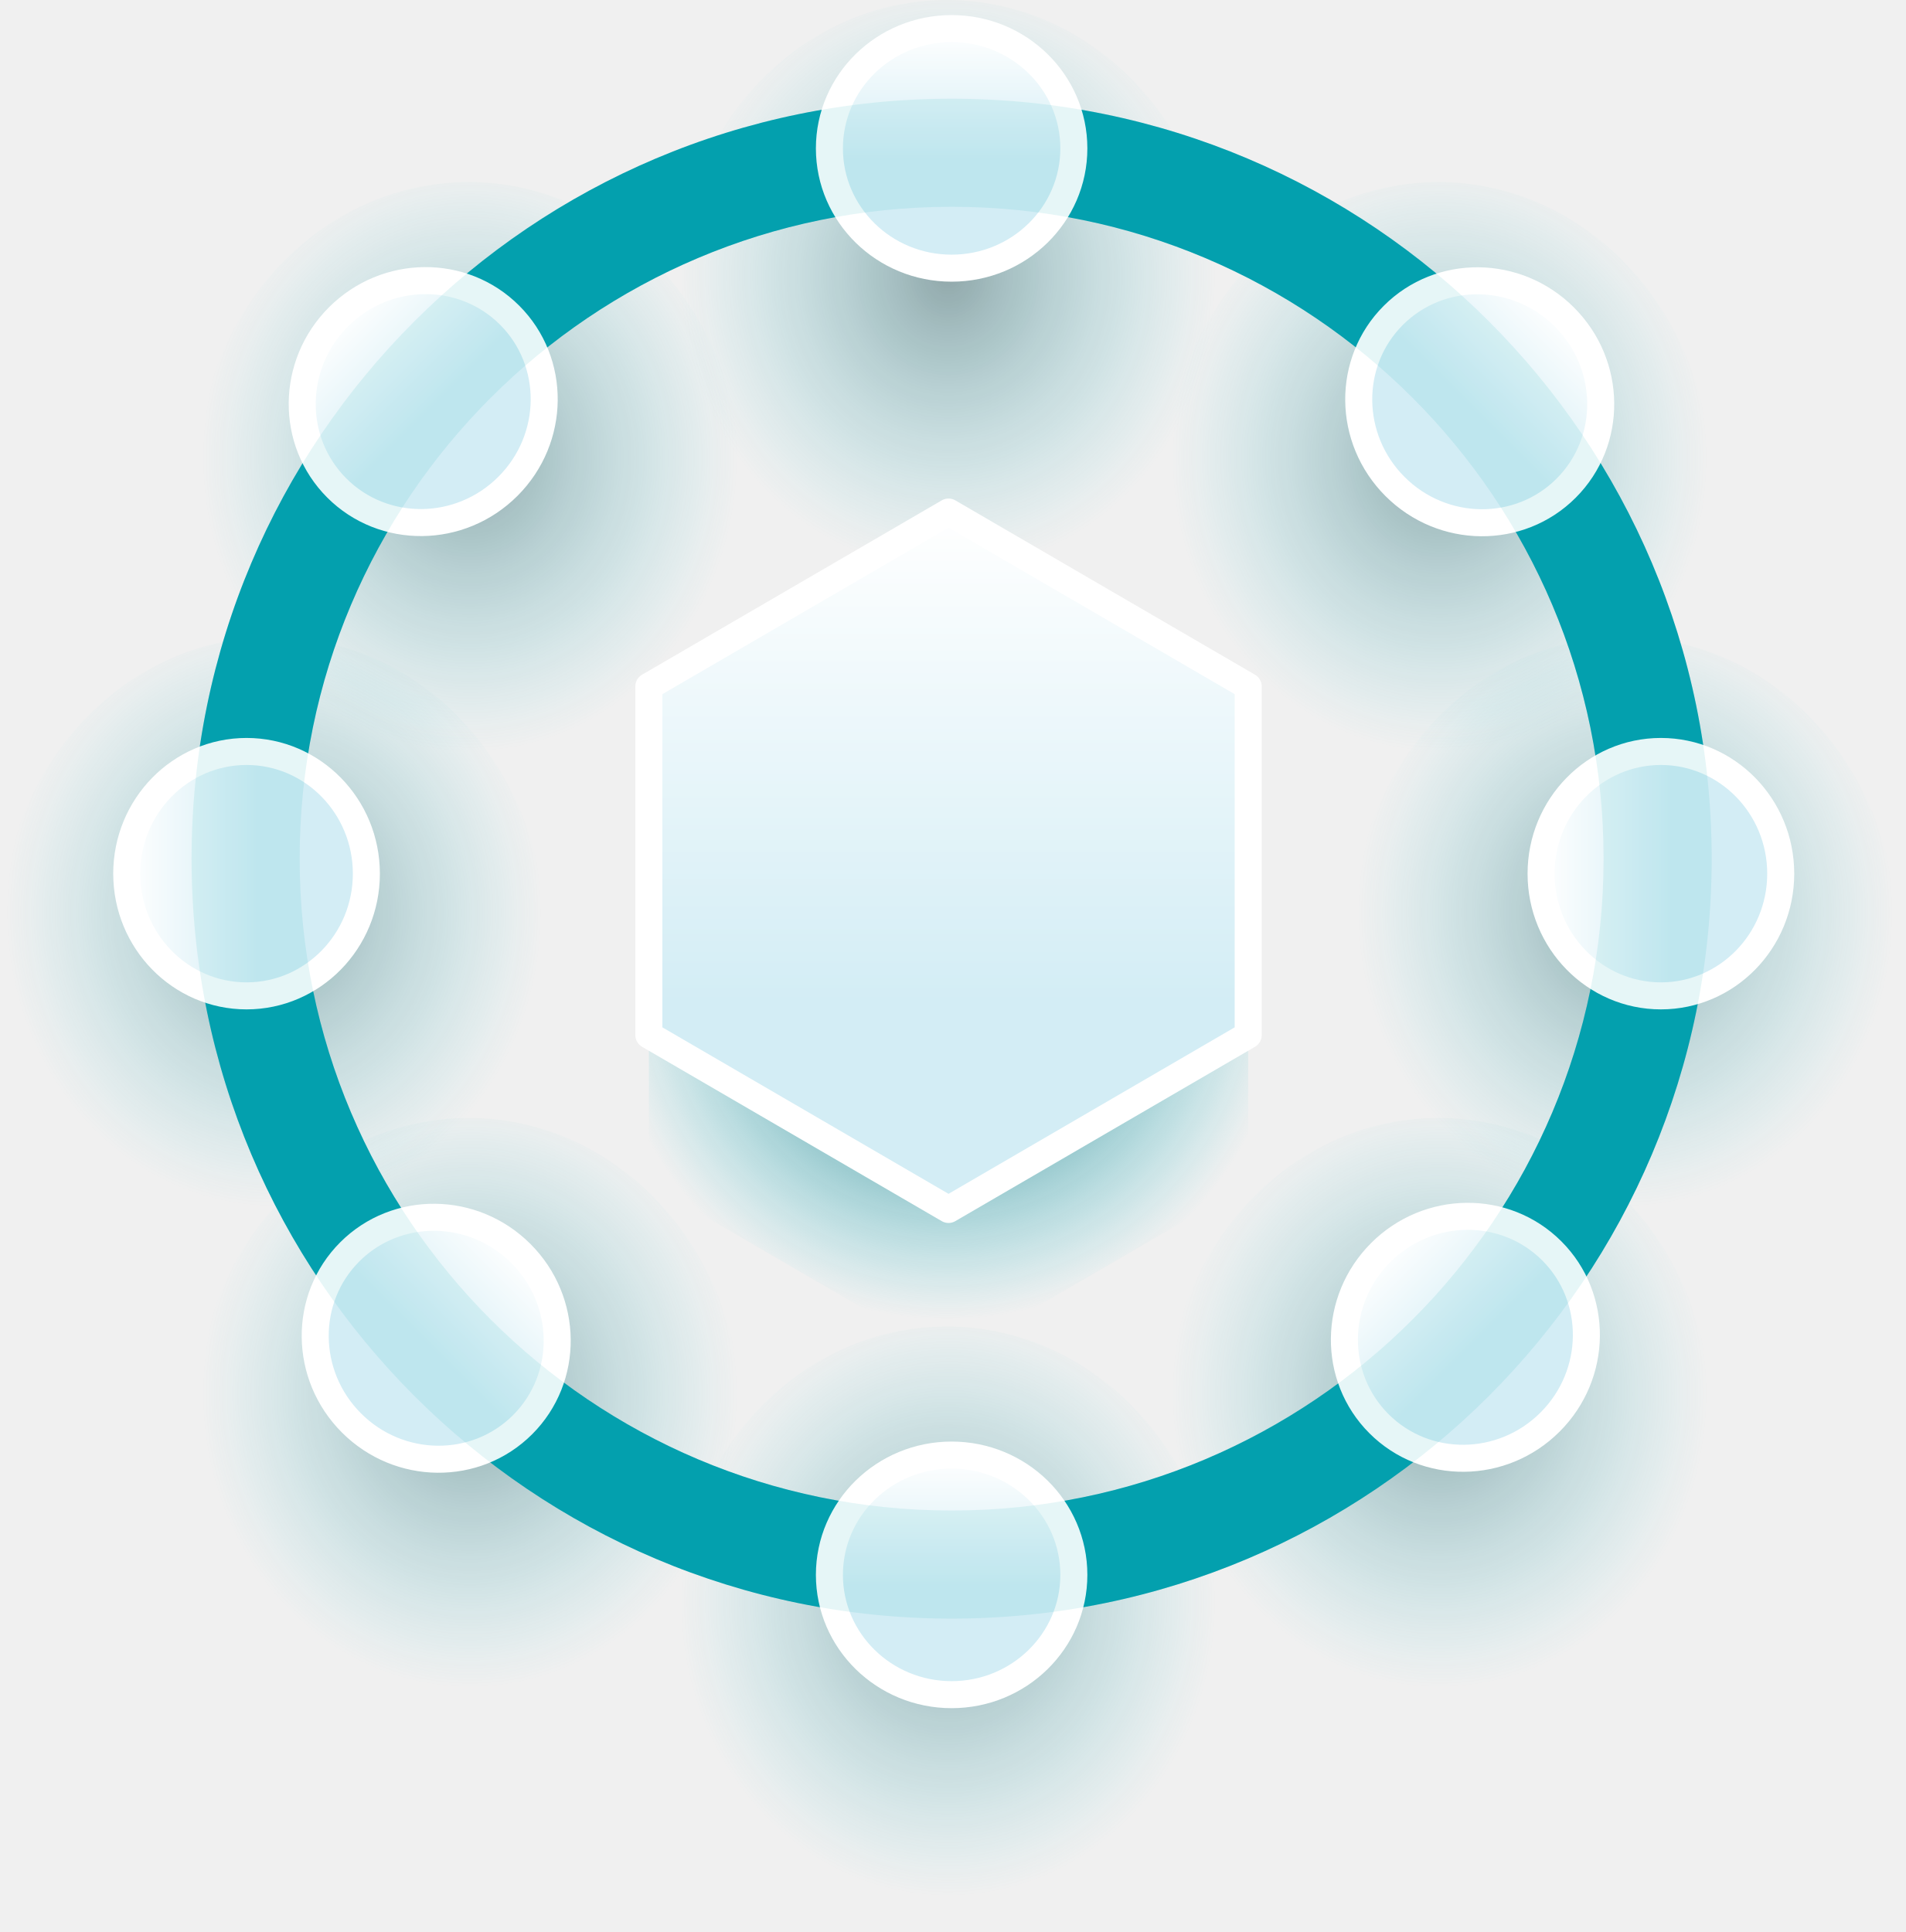
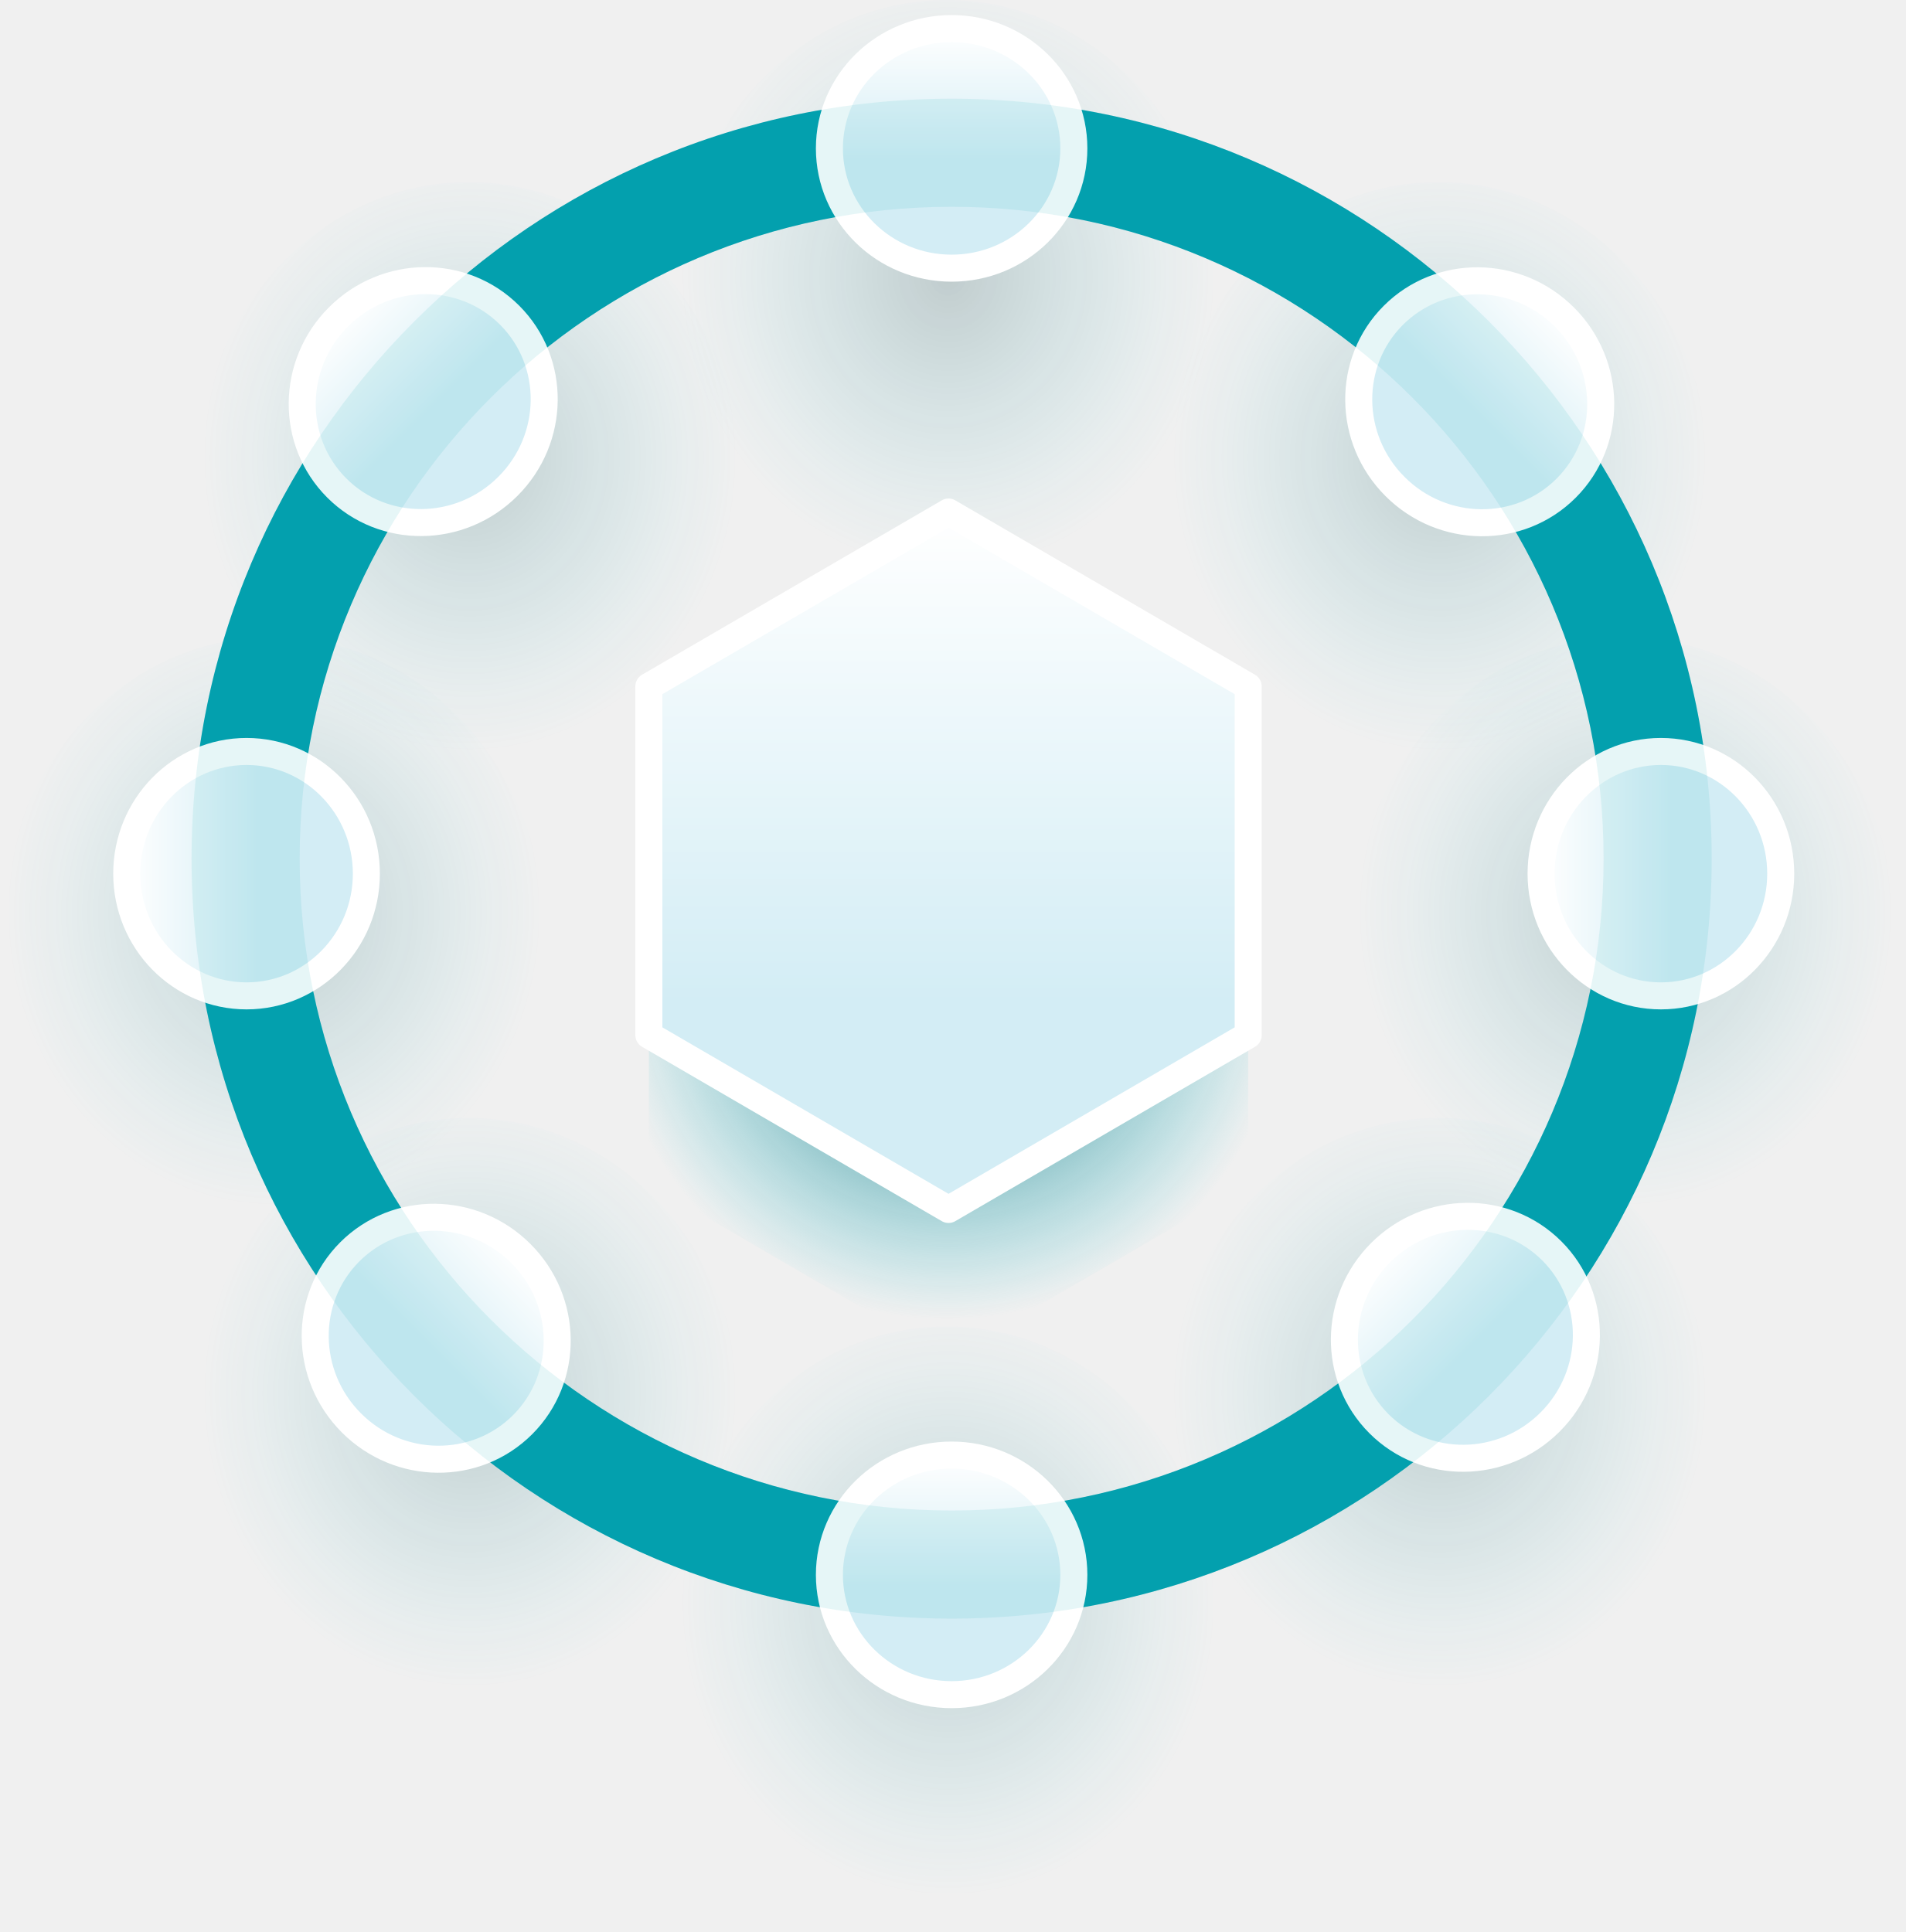
<svg xmlns="http://www.w3.org/2000/svg" viewBox="0 0 141 143" xml:space="preserve" style="fill-rule:evenodd;clip-rule:evenodd;stroke-linejoin:round;stroke-miterlimit:2">
  <g class="nodes">
-     <ellipse cx="34.686" cy="104.874" rx="20.182" ry="22.129" style="fill:url(#_Radial1)" />
-     <ellipse cx="106.449" cy="104.874" rx="20.182" ry="22.129" style="fill:url(#_Radial2)" />
-     <ellipse cx="20.182" cy="69.274" rx="20.182" ry="22.129" style="fill:url(#_Radial3)" />
-     <ellipse cx="120.192" cy="69.274" rx="20.182" ry="22.129" style="fill:url(#_Radial4)" />
-     <ellipse cx="34.686" cy="35.604" rx="20.182" ry="22.129" style="fill:url(#_Radial5)" />
-     <ellipse cx="106.449" cy="35.604" rx="20.182" ry="22.129" style="fill:url(#_Radial6)" />
-     <ellipse cx="70.073" cy="120.313" rx="20.182" ry="22.129" style="fill:url(#_Radial7)" />
-     <ellipse cx="70.073" cy="22.129" rx="20.182" ry="22.129" style="fill:url(#_Radial8)" />
+     <ellipse cx="34.686" cy="104.874" rx="20.182" ry="22.129" style="fill:url(#_icxRadial51)" />
+     <ellipse cx="106.449" cy="104.874" rx="20.182" ry="22.129" style="fill:url(#_icxRadial52)" />
+     <ellipse cx="20.182" cy="69.274" rx="20.182" ry="22.129" style="fill:url(#_icxRadial53)" />
+     <ellipse cx="120.192" cy="69.274" rx="20.182" ry="22.129" style="fill:url(#_icxRadial54)" />
+     <ellipse cx="34.686" cy="35.604" rx="20.182" ry="22.129" style="fill:url(#_icxRadial55)" />
+     <ellipse cx="106.449" cy="35.604" rx="20.182" ry="22.129" style="fill:url(#_icxRadial56)" />
+     <ellipse cx="70.073" cy="120.313" rx="20.182" ry="22.129" style="fill:url(#_icxRadial57)" />
+     <ellipse cx="70.073" cy="22.129" rx="20.182" ry="22.129" style="fill:url(#_icxRadial58)" />
  </g>
-   <path d="m70.197 48.9 22.177 12.905v25.81L70.197 100.52 48.019 87.615v-25.81L70.197 48.9Z" style="fill:url(#_Radial9)" />
-   <path d="m70.197 37.9 22.177 12.905v25.81L70.197 89.52 48.019 76.615v-25.81L70.197 37.9Z" style="fill:url(#_Linear10);stroke:#fff;stroke-width:2px" />
+   <path d="m70.197 48.9 22.177 12.905v25.81L70.197 100.52 48.019 87.615v-25.81L70.197 48.9Z" style="fill:url(#_icxRadial59)" />
+   <path d="m70.197 37.9 22.177 12.905v25.81L70.197 89.52 48.019 76.615v-25.81L70.197 37.9Z" style="fill:url(#_icxLinear510);stroke:#fff;stroke-width:2px" />
  <path d="M70.426 7.306c31.044 0 56.249 25.204 56.249 56.249 0 31.044-25.205 56.249-56.249 56.249-31.045 0-56.249-25.205-56.249-56.249 0-31.045 25.204-56.249 56.249-56.249Zm0 8c-26.63 0-48.249 21.619-48.249 48.249 0 26.629 21.619 48.249 48.249 48.249 26.629 0 48.249-21.62 48.249-48.249 0-26.63-21.62-48.249-48.249-48.249Z" style="fill:#03a0ae" />
  <g class="nodes">
-     <ellipse cx="70.426" cy="116.566" rx="9.045" ry="8.867" style="fill:url(#_Linear11);stroke:#fff;stroke-width:2px;stroke-linecap:square;stroke-miterlimit:1.5" />
-     <ellipse cx="70.426" cy="10.982" rx="9.045" ry="8.867" style="fill:url(#_Linear12);stroke:#fff;stroke-width:2px;stroke-linecap:square;stroke-miterlimit:1.5" />
-     <path d="M114.049 64.666c0-4.992 3.973-9.045 8.867-9.045 4.894 0 8.868 4.053 8.868 9.045s-3.974 9.045-8.868 9.045-8.867-4.053-8.867-9.045Z" style="fill:url(#_Linear13);stroke:#fff;stroke-width:2px;stroke-linecap:square;stroke-miterlimit:1.5" />
-     <path d="M9.379 64.666c0-4.992 3.973-9.045 8.867-9.045 4.894 0 8.867 4.053 8.867 9.045s-3.973 9.045-8.867 9.045c-4.894 0-8.867-4.053-8.867-9.045Z" style="fill:url(#_Linear14);stroke:#fff;stroke-width:2px;stroke-linecap:square;stroke-miterlimit:1.5" />
-     <path d="M102.177 92.713c3.53-3.53 9.206-3.587 12.666-.126 3.461 3.46 3.404 9.136-.125 12.666-3.53 3.53-9.206 3.586-12.666.125-3.461-3.46-3.404-9.136.125-12.665Z" style="fill:url(#_Linear15);stroke:#fff;stroke-width:2px;stroke-linecap:square;stroke-miterlimit:1.5" />
-     <path d="M25.05 23.454c3.53-3.53 9.205-3.586 12.666-.125 3.46 3.46 3.404 9.135-.126 12.665-3.53 3.53-9.205 3.587-12.666.126-3.46-3.461-3.404-9.136.126-12.666Z" style="fill:url(#_Linear16);stroke:#fff;stroke-width:2px;stroke-linecap:square;stroke-miterlimit:1.5" />
-     <path d="M38.552 92.783c3.53 3.53 3.586 9.205.126 12.666-3.461 3.46-9.136 3.404-12.666-.126-3.53-3.53-3.586-9.205-.126-12.666 3.461-3.46 9.136-3.404 12.666.126Z" style="fill:url(#_Linear17);stroke:#fff;stroke-width:2px;stroke-linecap:square;stroke-miterlimit:1.5" />
-     <path d="M115.778 23.468c3.53 3.529 3.586 9.205.126 12.665-3.461 3.461-9.136 3.405-12.666-.125-3.53-3.53-3.586-9.206-.125-12.666 3.46-3.461 9.135-3.404 12.665.126Z" style="fill:url(#_Linear18);stroke:#fff;stroke-width:2px;stroke-linecap:square;stroke-miterlimit:1.5" />
+     <ellipse cx="70.426" cy="116.566" rx="9.045" ry="8.867" style="fill:url(#_icxLinear511);stroke:#fff;stroke-width:2px;stroke-linecap:square;stroke-miterlimit:1.5" />
+     <ellipse cx="70.426" cy="10.982" rx="9.045" ry="8.867" style="fill:url(#_icxLinear512);stroke:#fff;stroke-width:2px;stroke-linecap:square;stroke-miterlimit:1.5" />
+     <path d="M114.049 64.666c0-4.992 3.973-9.045 8.867-9.045 4.894 0 8.868 4.053 8.868 9.045s-3.974 9.045-8.868 9.045-8.867-4.053-8.867-9.045Z" style="fill:url(#_icxLinear513);stroke:#fff;stroke-width:2px;stroke-linecap:square;stroke-miterlimit:1.5" />
+     <path d="M9.379 64.666c0-4.992 3.973-9.045 8.867-9.045 4.894 0 8.867 4.053 8.867 9.045s-3.973 9.045-8.867 9.045c-4.894 0-8.867-4.053-8.867-9.045Z" style="fill:url(#_icxLinear514);stroke:#fff;stroke-width:2px;stroke-linecap:square;stroke-miterlimit:1.5" />
+     <path d="M102.177 92.713c3.53-3.53 9.206-3.587 12.666-.126 3.461 3.46 3.404 9.136-.125 12.666-3.53 3.53-9.206 3.586-12.666.125-3.461-3.46-3.404-9.136.125-12.665Z" style="fill:url(#_icxLinear515);stroke:#fff;stroke-width:2px;stroke-linecap:square;stroke-miterlimit:1.5" />
+     <path d="M25.05 23.454c3.53-3.53 9.205-3.586 12.666-.125 3.46 3.46 3.404 9.135-.126 12.665-3.53 3.53-9.205 3.587-12.666.126-3.46-3.461-3.404-9.136.126-12.666Z" style="fill:url(#_icxLinear516);stroke:#fff;stroke-width:2px;stroke-linecap:square;stroke-miterlimit:1.5" />
+     <path d="M38.552 92.783c3.53 3.53 3.586 9.205.126 12.666-3.461 3.46-9.136 3.404-12.666-.126-3.53-3.53-3.586-9.205-.126-12.666 3.461-3.46 9.136-3.404 12.666.126Z" style="fill:url(#_icxLinear517);stroke:#fff;stroke-width:2px;stroke-linecap:square;stroke-miterlimit:1.5" />
+     <path d="M115.778 23.468c3.53 3.529 3.586 9.205.126 12.665-3.461 3.461-9.136 3.405-12.666-.125-3.53-3.53-3.586-9.206-.125-12.666 3.46-3.461 9.135-3.404 12.665.126Z" style="fill:url(#_icxLinear518);stroke:#fff;stroke-width:2px;stroke-linecap:square;stroke-miterlimit:1.5" />
  </g>
  <path d="M70.426 7.306c31.044 0 56.249 25.204 56.249 56.249 0 31.044-25.205 56.249-56.249 56.249-31.045 0-56.249-25.205-56.249-56.249 0-31.045 25.204-56.249 56.249-56.249Zm0 8c-26.63 0-48.249 21.619-48.249 48.249 0 26.629 21.619 48.249 48.249 48.249 26.629 0 48.249-21.62 48.249-48.249 0-26.63-21.62-48.249-48.249-48.249Z" style="fill:#03a0ae;fill-opacity:.1" />
  <defs>
-     <radialGradient id="_Radial1" cx="0" cy="0" r="1" gradientUnits="userSpaceOnUse" gradientTransform="matrix(-19.8237 0 0 -21.7363 34.78 103.151)">
-       <stop offset="0" style="stop-color:#013a40;stop-opacity:.4" />
+     <radialGradient id="_stakedRadial51" cx="0" cy="0" r="1" gradientUnits="userSpaceOnUse" gradientTransform="matrix(-19.8235,0,0,-20.9371,34.78,103.151)">
+       <stop offset="0" style="stop-color:#1F309D;stop-opacity:0.4" />
+       <stop offset="1" style="stop-color:#7370E4;stop-opacity:0" />
+     </radialGradient>
+     <radialGradient id="_icxRadial51" cx="0" cy="0" r="1" gradientUnits="userSpaceOnUse" gradientTransform="matrix(-19.8237 0 0 -21.7363 34.78 103.151)">
+       <stop offset="0" style="stop-color:#013a40;stop-opacity:.2" />
      <stop offset="1" style="stop-color:#1ac1d2;stop-opacity:0" />
    </radialGradient>
-     <radialGradient id="_Radial2" cx="0" cy="0" r="1" gradientUnits="userSpaceOnUse" gradientTransform="matrix(-19.8237 0 0 -21.7363 106.543 103.151)">
-       <stop offset="0" style="stop-color:#013a40;stop-opacity:.4" />
+     <radialGradient id="_icxRadial52" cx="0" cy="0" r="1" gradientUnits="userSpaceOnUse" gradientTransform="matrix(-19.8237 0 0 -21.7363 106.543 103.151)">
+       <stop offset="0" style="stop-color:#013a40;stop-opacity:.2" />
      <stop offset="1" style="stop-color:#1ac1d2;stop-opacity:0" />
    </radialGradient>
-     <radialGradient id="_Radial3" cx="0" cy="0" r="1" gradientUnits="userSpaceOnUse" gradientTransform="matrix(-19.8237 0 0 -21.7363 20.276 67.55)">
-       <stop offset="0" style="stop-color:#013a40;stop-opacity:.4" />
+     <radialGradient id="_icxRadial53" cx="0" cy="0" r="1" gradientUnits="userSpaceOnUse" gradientTransform="matrix(-19.8237 0 0 -21.7363 20.276 67.55)">
+       <stop offset="0" style="stop-color:#013a40;stop-opacity:.2" />
      <stop offset="1" style="stop-color:#1ac1d2;stop-opacity:0" />
    </radialGradient>
-     <radialGradient id="_Radial4" cx="0" cy="0" r="1" gradientUnits="userSpaceOnUse" gradientTransform="matrix(-19.8237 0 0 -21.7363 120.286 67.55)">
-       <stop offset="0" style="stop-color:#013a40;stop-opacity:.4" />
+     <radialGradient id="_icxRadial54" cx="0" cy="0" r="1" gradientUnits="userSpaceOnUse" gradientTransform="matrix(-19.8237 0 0 -21.7363 120.286 67.55)">
+       <stop offset="0" style="stop-color:#013a40;stop-opacity:.2" />
      <stop offset="1" style="stop-color:#1ac1d2;stop-opacity:0" />
    </radialGradient>
-     <radialGradient id="_Radial5" cx="0" cy="0" r="1" gradientUnits="userSpaceOnUse" gradientTransform="matrix(-19.8237 0 0 -21.7363 34.78 33.88)">
-       <stop offset="0" style="stop-color:#013a40;stop-opacity:.4" />
+     <radialGradient id="_icxRadial55" cx="0" cy="0" r="1" gradientUnits="userSpaceOnUse" gradientTransform="matrix(-19.8237 0 0 -21.7363 34.78 33.88)">
+       <stop offset="0" style="stop-color:#013a40;stop-opacity:.2" />
      <stop offset="1" style="stop-color:#1ac1d2;stop-opacity:0" />
    </radialGradient>
-     <radialGradient id="_Radial6" cx="0" cy="0" r="1" gradientUnits="userSpaceOnUse" gradientTransform="matrix(-19.8237 0 0 -21.7363 106.543 33.88)">
-       <stop offset="0" style="stop-color:#013a40;stop-opacity:.4" />
+     <radialGradient id="_icxRadial56" cx="0" cy="0" r="1" gradientUnits="userSpaceOnUse" gradientTransform="matrix(-19.8237 0 0 -21.7363 106.543 33.88)">
+       <stop offset="0" style="stop-color:#013a40;stop-opacity:.2" />
      <stop offset="1" style="stop-color:#1ac1d2;stop-opacity:0" />
    </radialGradient>
-     <radialGradient id="_Radial7" cx="0" cy="0" r="1" gradientUnits="userSpaceOnUse" gradientTransform="matrix(-19.8237 0 0 -21.7363 70.167 118.589)">
-       <stop offset="0" style="stop-color:#013a40;stop-opacity:.4" />
+     <radialGradient id="_icxRadial57" cx="0" cy="0" r="1" gradientUnits="userSpaceOnUse" gradientTransform="matrix(-19.8237 0 0 -21.7363 70.167 118.589)">
+       <stop offset="0" style="stop-color:#013a40;stop-opacity:.2" />
      <stop offset="1" style="stop-color:#1ac1d2;stop-opacity:0" />
    </radialGradient>
-     <radialGradient id="_Radial8" cx="0" cy="0" r="1" gradientUnits="userSpaceOnUse" gradientTransform="matrix(-19.8237 0 0 -21.7363 70.167 20.406)">
-       <stop offset="0" style="stop-color:#013a40;stop-opacity:.4" />
+     <radialGradient id="_icxRadial58" cx="0" cy="0" r="1" gradientUnits="userSpaceOnUse" gradientTransform="matrix(-19.8237 0 0 -21.7363 70.167 20.406)">
+       <stop offset="0" style="stop-color:#013a40;stop-opacity:.2" />
      <stop offset="1" style="stop-color:#1ac1d2;stop-opacity:0" />
    </radialGradient>
-     <radialGradient id="_Radial9" cx="0" cy="0" r="1" gradientUnits="userSpaceOnUse" gradientTransform="matrix(25.1532 0 0 25.3518 70.077 72.334)">
+     <radialGradient id="_icxRadial59" cx="0" cy="0" r="1" gradientUnits="userSpaceOnUse" gradientTransform="matrix(25.1532 0 0 25.3518 70.077 72.334)">
      <stop offset="0" style="stop-color:#013a40;stop-opacity:1" />
      <stop offset="1" style="stop-color:#1ac1d2;stop-opacity:0" />
    </radialGradient>
-     <linearGradient id="_Linear10" x1="0" y1="0" x2="1" y2="0" gradientUnits="userSpaceOnUse" gradientTransform="rotate(90 18.022 55.921) scale(36.2536)">
+     <linearGradient id="_icxLinear510" x1="0" y1="0" x2="1" y2="0" gradientUnits="userSpaceOnUse" gradientTransform="rotate(90 18.022 55.921) scale(36.2536)">
      <stop offset="0" style="stop-color:white;stop-opacity:1" />
      <stop offset="1" style="stop-color:#d3edf5;stop-opacity:1" />
    </linearGradient>
-     <linearGradient id="_Linear11" x1="0" y1="0" x2="1" y2="0" gradientUnits="userSpaceOnUse" gradientTransform="matrix(0 9.66994 -9.86365 0 70.426 107.699)">
+     <linearGradient id="_icxLinear511" x1="0" y1="0" x2="1" y2="0" gradientUnits="userSpaceOnUse" gradientTransform="matrix(0 9.66994 -9.86365 0 70.426 107.699)">
      <stop offset="0" style="stop-color:white;stop-opacity:1" />
      <stop offset="1" style="stop-color:#d3edf5;stop-opacity:1" />
    </linearGradient>
-     <linearGradient id="_Linear12" x1="0" y1="0" x2="1" y2="0" gradientUnits="userSpaceOnUse" gradientTransform="matrix(0 9.66994 -9.86365 0 70.426 2.114)">
+     <linearGradient id="_icxLinear512" x1="0" y1="0" x2="1" y2="0" gradientUnits="userSpaceOnUse" gradientTransform="matrix(0 9.66994 -9.86365 0 70.426 2.114)">
      <stop offset="0" style="stop-color:white;stop-opacity:1" />
      <stop offset="1" style="stop-color:#d3edf5;stop-opacity:1" />
    </linearGradient>
-     <linearGradient id="_Linear13" x1="0" y1="0" x2="1" y2="0" gradientUnits="userSpaceOnUse" gradientTransform="matrix(9.66994 0 0 9.86365 114.049 64.666)">
+     <linearGradient id="_icxLinear513" x1="0" y1="0" x2="1" y2="0" gradientUnits="userSpaceOnUse" gradientTransform="matrix(9.66994 0 0 9.86365 114.049 64.666)">
      <stop offset="0" style="stop-color:white;stop-opacity:1" />
      <stop offset="1" style="stop-color:#d3edf5;stop-opacity:1" />
    </linearGradient>
-     <linearGradient id="_Linear14" x1="0" y1="0" x2="1" y2="0" gradientUnits="userSpaceOnUse" gradientTransform="matrix(9.66994 0 0 9.86365 9.379 64.666)">
+     <linearGradient id="_icxLinear514" x1="0" y1="0" x2="1" y2="0" gradientUnits="userSpaceOnUse" gradientTransform="matrix(9.66994 0 0 9.86365 9.379 64.666)">
      <stop offset="0" style="stop-color:white;stop-opacity:1" />
      <stop offset="1" style="stop-color:#d3edf5;stop-opacity:1" />
    </linearGradient>
-     <linearGradient id="_Linear15" x1="0" y1="0" x2="1" y2="0" gradientUnits="userSpaceOnUse" gradientTransform="rotate(45 -60.825 169.695) scale(9.66994 9.86364)">
+     <linearGradient id="_icxLinear515" x1="0" y1="0" x2="1" y2="0" gradientUnits="userSpaceOnUse" gradientTransform="rotate(45 -60.825 169.695) scale(9.66994 9.86364)">
      <stop offset="0" style="stop-color:white;stop-opacity:1" />
      <stop offset="1" style="stop-color:#d3edf5;stop-opacity:1" />
    </linearGradient>
-     <linearGradient id="_Linear16" x1="0" y1="0" x2="1" y2="0" gradientUnits="userSpaceOnUse" gradientTransform="rotate(45 -15.787 41.965) scale(9.66994 9.86364)">
+     <linearGradient id="_icxLinear516" x1="0" y1="0" x2="1" y2="0" gradientUnits="userSpaceOnUse" gradientTransform="rotate(45 -15.787 41.965) scale(9.66994 9.86364)">
      <stop offset="0" style="stop-color:white;stop-opacity:1" />
      <stop offset="1" style="stop-color:#d3edf5;stop-opacity:1" />
    </linearGradient>
-     <linearGradient id="_Linear17" x1="0" y1="0" x2="1" y2="0" gradientUnits="userSpaceOnUse" gradientTransform="rotate(135 .06 54.376) scale(9.66994 9.86364)">
+     <linearGradient id="_icxLinear517" x1="0" y1="0" x2="1" y2="0" gradientUnits="userSpaceOnUse" gradientTransform="rotate(135 .06 54.376) scale(9.66994 9.86364)">
      <stop offset="0" style="stop-color:white;stop-opacity:1" />
      <stop offset="1" style="stop-color:#d3edf5;stop-opacity:1" />
    </linearGradient>
-     <linearGradient id="_Linear18" x1="0" y1="0" x2="1" y2="0" gradientUnits="userSpaceOnUse" gradientTransform="rotate(135 53.029 35.712) scale(9.66994 9.86364)">
+     <linearGradient id="_icxLinear518" x1="0" y1="0" x2="1" y2="0" gradientUnits="userSpaceOnUse" gradientTransform="rotate(135 53.029 35.712) scale(9.66994 9.86364)">
      <stop offset="0" style="stop-color:white;stop-opacity:1" />
      <stop offset="1" style="stop-color:#d3edf5;stop-opacity:1" />
    </linearGradient>
  </defs>
  <style>
    .nodes {
      transform: rotate(0deg);
      transform-origin: center;
      transition: all 0.7s linear;
    }
    svg:hover .nodes {
      transform: rotate(-49deg);
      transition: all 0.7s linear;
      transform-origin: 50% 44.5%;
    }
  </style>
</svg>
